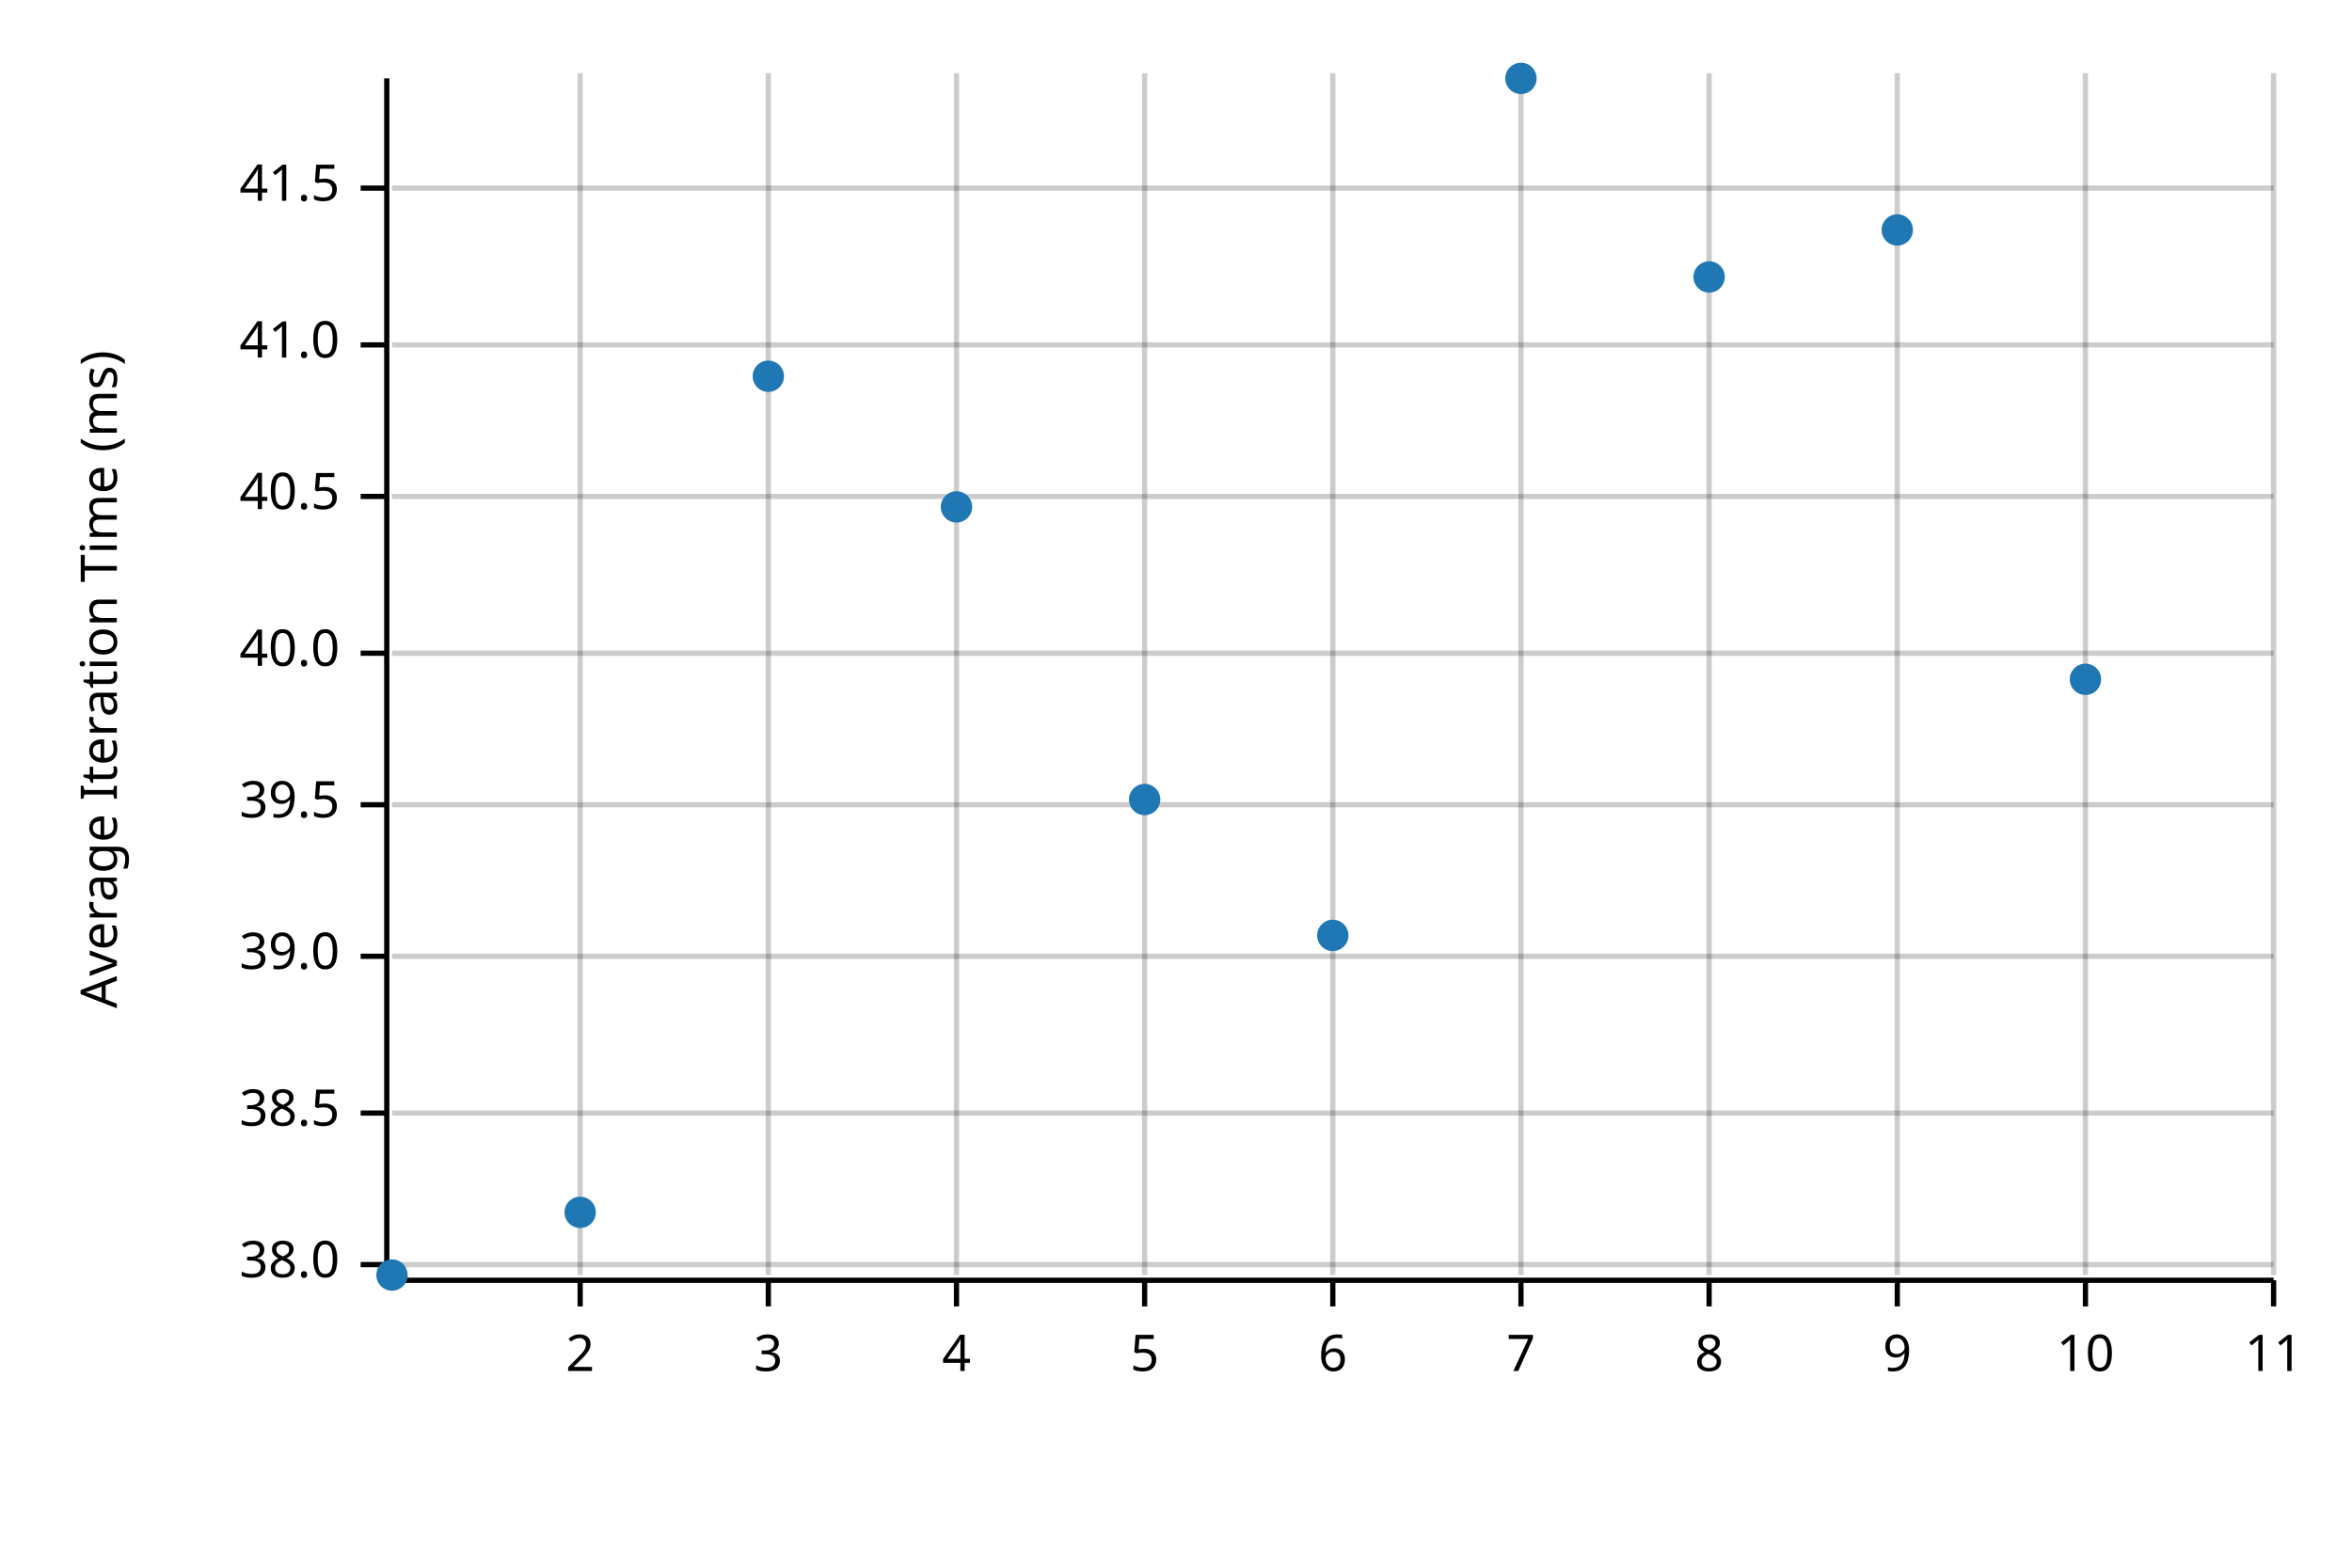
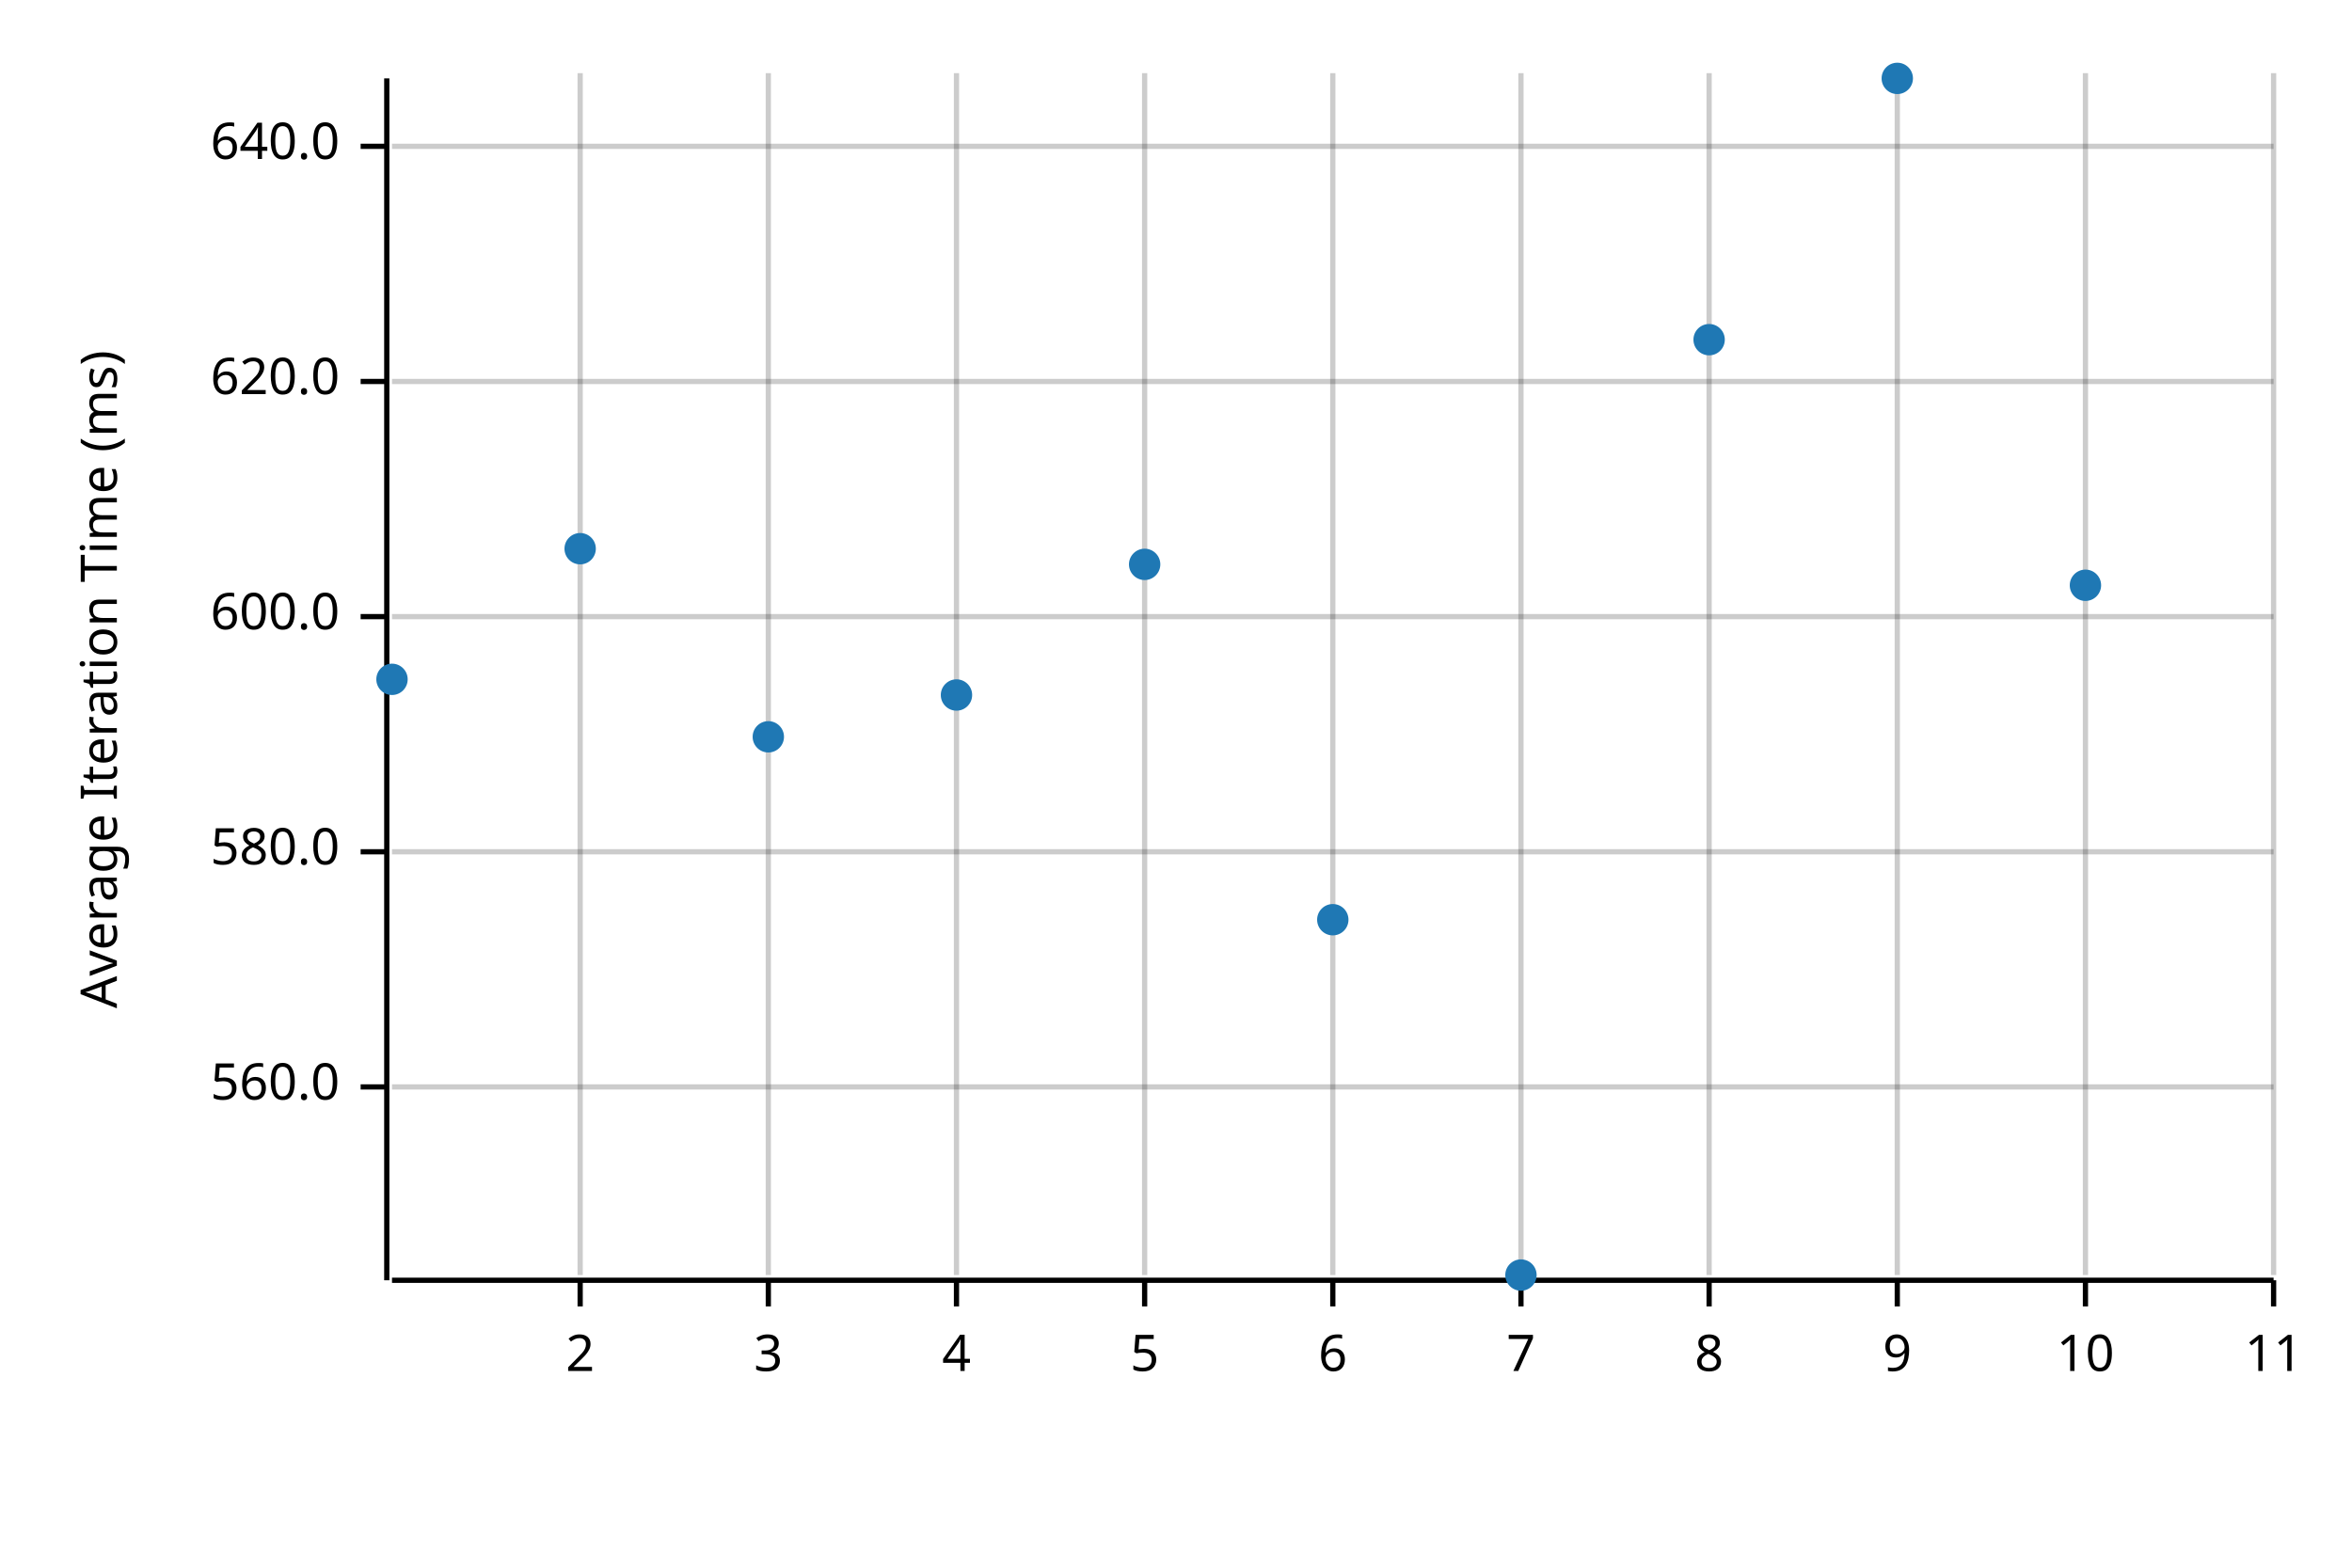
<svg xmlns="http://www.w3.org/2000/svg" width="450" height="300" viewBox="0 0 450 300">
  <text x="15" y="130" dy="0.76em" text-anchor="middle" font-family="sans-serif" font-size="9.677" opacity="1" fill="#000000" transform="rotate(270, 15, 130)">
Average Iteration Time (ms)
</text>
  <line opacity="0.2" stroke="#000000" stroke-width="1" x1="111" y1="244" x2="111" y2="14" />
  <line opacity="0.2" stroke="#000000" stroke-width="1" x1="147" y1="244" x2="147" y2="14" />
  <line opacity="0.2" stroke="#000000" stroke-width="1" x1="183" y1="244" x2="183" y2="14" />
  <line opacity="0.2" stroke="#000000" stroke-width="1" x1="219" y1="244" x2="219" y2="14" />
  <line opacity="0.2" stroke="#000000" stroke-width="1" x1="255" y1="244" x2="255" y2="14" />
  <line opacity="0.2" stroke="#000000" stroke-width="1" x1="291" y1="244" x2="291" y2="14" />
  <line opacity="0.2" stroke="#000000" stroke-width="1" x1="327" y1="244" x2="327" y2="14" />
  <line opacity="0.2" stroke="#000000" stroke-width="1" x1="363" y1="244" x2="363" y2="14" />
  <line opacity="0.2" stroke="#000000" stroke-width="1" x1="399" y1="244" x2="399" y2="14" />
  <line opacity="0.2" stroke="#000000" stroke-width="1" x1="435" y1="244" x2="435" y2="14" />
-   <line opacity="0.2" stroke="#000000" stroke-width="1" x1="75" y1="242" x2="435" y2="242" />
-   <line opacity="0.2" stroke="#000000" stroke-width="1" x1="75" y1="213" x2="435" y2="213" />
-   <line opacity="0.2" stroke="#000000" stroke-width="1" x1="75" y1="183" x2="435" y2="183" />
-   <line opacity="0.2" stroke="#000000" stroke-width="1" x1="75" y1="154" x2="435" y2="154" />
-   <line opacity="0.2" stroke="#000000" stroke-width="1" x1="75" y1="125" x2="435" y2="125" />
-   <line opacity="0.2" stroke="#000000" stroke-width="1" x1="75" y1="95" x2="435" y2="95" />
-   <line opacity="0.2" stroke="#000000" stroke-width="1" x1="75" y1="66" x2="435" y2="66" />
-   <line opacity="0.2" stroke="#000000" stroke-width="1" x1="75" y1="36" x2="435" y2="36" />
+   <line opacity="0.2" stroke="#000000" stroke-width="1" x1="75" y1="208" x2="435" y2="208" />
+   <line opacity="0.2" stroke="#000000" stroke-width="1" x1="75" y1="163" x2="435" y2="163" />
+   <line opacity="0.2" stroke="#000000" stroke-width="1" x1="75" y1="118" x2="435" y2="118" />
+   <line opacity="0.2" stroke="#000000" stroke-width="1" x1="75" y1="73" x2="435" y2="73" />
+   <line opacity="0.2" stroke="#000000" stroke-width="1" x1="75" y1="28" x2="435" y2="28" />
  <polyline fill="none" opacity="1" stroke="#000000" stroke-width="1" points="74,15 74,245 " />
-   <text x="65" y="242" dy="0.5ex" text-anchor="end" font-family="sans-serif" font-size="9.677" opacity="1" fill="#000000">
- 38.0
+   <text x="65" y="208" dy="0.5ex" text-anchor="end" font-family="sans-serif" font-size="9.677" opacity="1" fill="#000000">
+ 560.0
</text>
-   <polyline fill="none" opacity="1" stroke="#000000" stroke-width="1" points="69,242 74,242 " />
-   <text x="65" y="213" dy="0.5ex" text-anchor="end" font-family="sans-serif" font-size="9.677" opacity="1" fill="#000000">
- 38.5
+   <polyline fill="none" opacity="1" stroke="#000000" stroke-width="1" points="69,208 74,208 " />
+   <text x="65" y="163" dy="0.5ex" text-anchor="end" font-family="sans-serif" font-size="9.677" opacity="1" fill="#000000">
+ 580.0
</text>
-   <polyline fill="none" opacity="1" stroke="#000000" stroke-width="1" points="69,213 74,213 " />
-   <text x="65" y="183" dy="0.5ex" text-anchor="end" font-family="sans-serif" font-size="9.677" opacity="1" fill="#000000">
- 39.0
+   <polyline fill="none" opacity="1" stroke="#000000" stroke-width="1" points="69,163 74,163 " />
+   <text x="65" y="118" dy="0.5ex" text-anchor="end" font-family="sans-serif" font-size="9.677" opacity="1" fill="#000000">
+ 600.0
</text>
-   <polyline fill="none" opacity="1" stroke="#000000" stroke-width="1" points="69,183 74,183 " />
-   <text x="65" y="154" dy="0.5ex" text-anchor="end" font-family="sans-serif" font-size="9.677" opacity="1" fill="#000000">
- 39.5
+   <polyline fill="none" opacity="1" stroke="#000000" stroke-width="1" points="69,118 74,118 " />
+   <text x="65" y="73" dy="0.5ex" text-anchor="end" font-family="sans-serif" font-size="9.677" opacity="1" fill="#000000">
+ 620.0
</text>
-   <polyline fill="none" opacity="1" stroke="#000000" stroke-width="1" points="69,154 74,154 " />
-   <text x="65" y="125" dy="0.5ex" text-anchor="end" font-family="sans-serif" font-size="9.677" opacity="1" fill="#000000">
- 40.0
+   <polyline fill="none" opacity="1" stroke="#000000" stroke-width="1" points="69,73 74,73 " />
+   <text x="65" y="28" dy="0.5ex" text-anchor="end" font-family="sans-serif" font-size="9.677" opacity="1" fill="#000000">
+ 640.0
</text>
-   <polyline fill="none" opacity="1" stroke="#000000" stroke-width="1" points="69,125 74,125 " />
-   <text x="65" y="95" dy="0.5ex" text-anchor="end" font-family="sans-serif" font-size="9.677" opacity="1" fill="#000000">
- 40.5
- </text>
-   <polyline fill="none" opacity="1" stroke="#000000" stroke-width="1" points="69,95 74,95 " />
-   <text x="65" y="66" dy="0.5ex" text-anchor="end" font-family="sans-serif" font-size="9.677" opacity="1" fill="#000000">
- 41.0
- </text>
-   <polyline fill="none" opacity="1" stroke="#000000" stroke-width="1" points="69,66 74,66 " />
-   <text x="65" y="36" dy="0.5ex" text-anchor="end" font-family="sans-serif" font-size="9.677" opacity="1" fill="#000000">
- 41.5
- </text>
-   <polyline fill="none" opacity="1" stroke="#000000" stroke-width="1" points="69,36 74,36 " />
+   <polyline fill="none" opacity="1" stroke="#000000" stroke-width="1" points="69,28 74,28 " />
  <polyline fill="none" opacity="1" stroke="#000000" stroke-width="1" points="75,245 435,245 " />
  <text x="111" y="255" dy="0.76em" text-anchor="middle" font-family="sans-serif" font-size="9.677" opacity="1" fill="#000000">
2
</text>
  <polyline fill="none" opacity="1" stroke="#000000" stroke-width="1" points="111,245 111,250 " />
  <text x="147" y="255" dy="0.76em" text-anchor="middle" font-family="sans-serif" font-size="9.677" opacity="1" fill="#000000">
3
</text>
  <polyline fill="none" opacity="1" stroke="#000000" stroke-width="1" points="147,245 147,250 " />
  <text x="183" y="255" dy="0.76em" text-anchor="middle" font-family="sans-serif" font-size="9.677" opacity="1" fill="#000000">
4
</text>
  <polyline fill="none" opacity="1" stroke="#000000" stroke-width="1" points="183,245 183,250 " />
  <text x="219" y="255" dy="0.76em" text-anchor="middle" font-family="sans-serif" font-size="9.677" opacity="1" fill="#000000">
5
</text>
  <polyline fill="none" opacity="1" stroke="#000000" stroke-width="1" points="219,245 219,250 " />
  <text x="255" y="255" dy="0.76em" text-anchor="middle" font-family="sans-serif" font-size="9.677" opacity="1" fill="#000000">
6
</text>
  <polyline fill="none" opacity="1" stroke="#000000" stroke-width="1" points="255,245 255,250 " />
  <text x="291" y="255" dy="0.76em" text-anchor="middle" font-family="sans-serif" font-size="9.677" opacity="1" fill="#000000">
7
</text>
  <polyline fill="none" opacity="1" stroke="#000000" stroke-width="1" points="291,245 291,250 " />
  <text x="327" y="255" dy="0.76em" text-anchor="middle" font-family="sans-serif" font-size="9.677" opacity="1" fill="#000000">
8
</text>
  <polyline fill="none" opacity="1" stroke="#000000" stroke-width="1" points="327,245 327,250 " />
  <text x="363" y="255" dy="0.76em" text-anchor="middle" font-family="sans-serif" font-size="9.677" opacity="1" fill="#000000">
9
</text>
  <polyline fill="none" opacity="1" stroke="#000000" stroke-width="1" points="363,245 363,250 " />
  <text x="399" y="255" dy="0.76em" text-anchor="middle" font-family="sans-serif" font-size="9.677" opacity="1" fill="#000000">
10
</text>
  <polyline fill="none" opacity="1" stroke="#000000" stroke-width="1" points="399,245 399,250 " />
  <text x="435" y="255" dy="0.76em" text-anchor="middle" font-family="sans-serif" font-size="9.677" opacity="1" fill="#000000">
11
</text>
  <polyline fill="none" opacity="1" stroke="#000000" stroke-width="1" points="435,245 435,250 " />
-   <circle cx="75" cy="244" r="3" opacity="1" fill="#1F78B4" stroke="none" />
-   <circle cx="111" cy="232" r="3" opacity="1" fill="#1F78B4" stroke="none" />
-   <circle cx="147" cy="72" r="3" opacity="1" fill="#1F78B4" stroke="none" />
-   <circle cx="183" cy="97" r="3" opacity="1" fill="#1F78B4" stroke="none" />
-   <circle cx="219" cy="153" r="3" opacity="1" fill="#1F78B4" stroke="none" />
-   <circle cx="255" cy="179" r="3" opacity="1" fill="#1F78B4" stroke="none" />
-   <circle cx="291" cy="15" r="3" opacity="1" fill="#1F78B4" stroke="none" />
-   <circle cx="327" cy="53" r="3" opacity="1" fill="#1F78B4" stroke="none" />
-   <circle cx="363" cy="44" r="3" opacity="1" fill="#1F78B4" stroke="none" />
-   <circle cx="399" cy="130" r="3" opacity="1" fill="#1F78B4" stroke="none" />
+   <circle cx="75" cy="130" r="3" opacity="1" fill="#1F78B4" stroke="none" />
+   <circle cx="111" cy="105" r="3" opacity="1" fill="#1F78B4" stroke="none" />
+   <circle cx="147" cy="141" r="3" opacity="1" fill="#1F78B4" stroke="none" />
+   <circle cx="183" cy="133" r="3" opacity="1" fill="#1F78B4" stroke="none" />
+   <circle cx="219" cy="108" r="3" opacity="1" fill="#1F78B4" stroke="none" />
+   <circle cx="255" cy="176" r="3" opacity="1" fill="#1F78B4" stroke="none" />
+   <circle cx="291" cy="244" r="3" opacity="1" fill="#1F78B4" stroke="none" />
+   <circle cx="327" cy="65" r="3" opacity="1" fill="#1F78B4" stroke="none" />
+   <circle cx="363" cy="15" r="3" opacity="1" fill="#1F78B4" stroke="none" />
+   <circle cx="399" cy="112" r="3" opacity="1" fill="#1F78B4" stroke="none" />
</svg>
